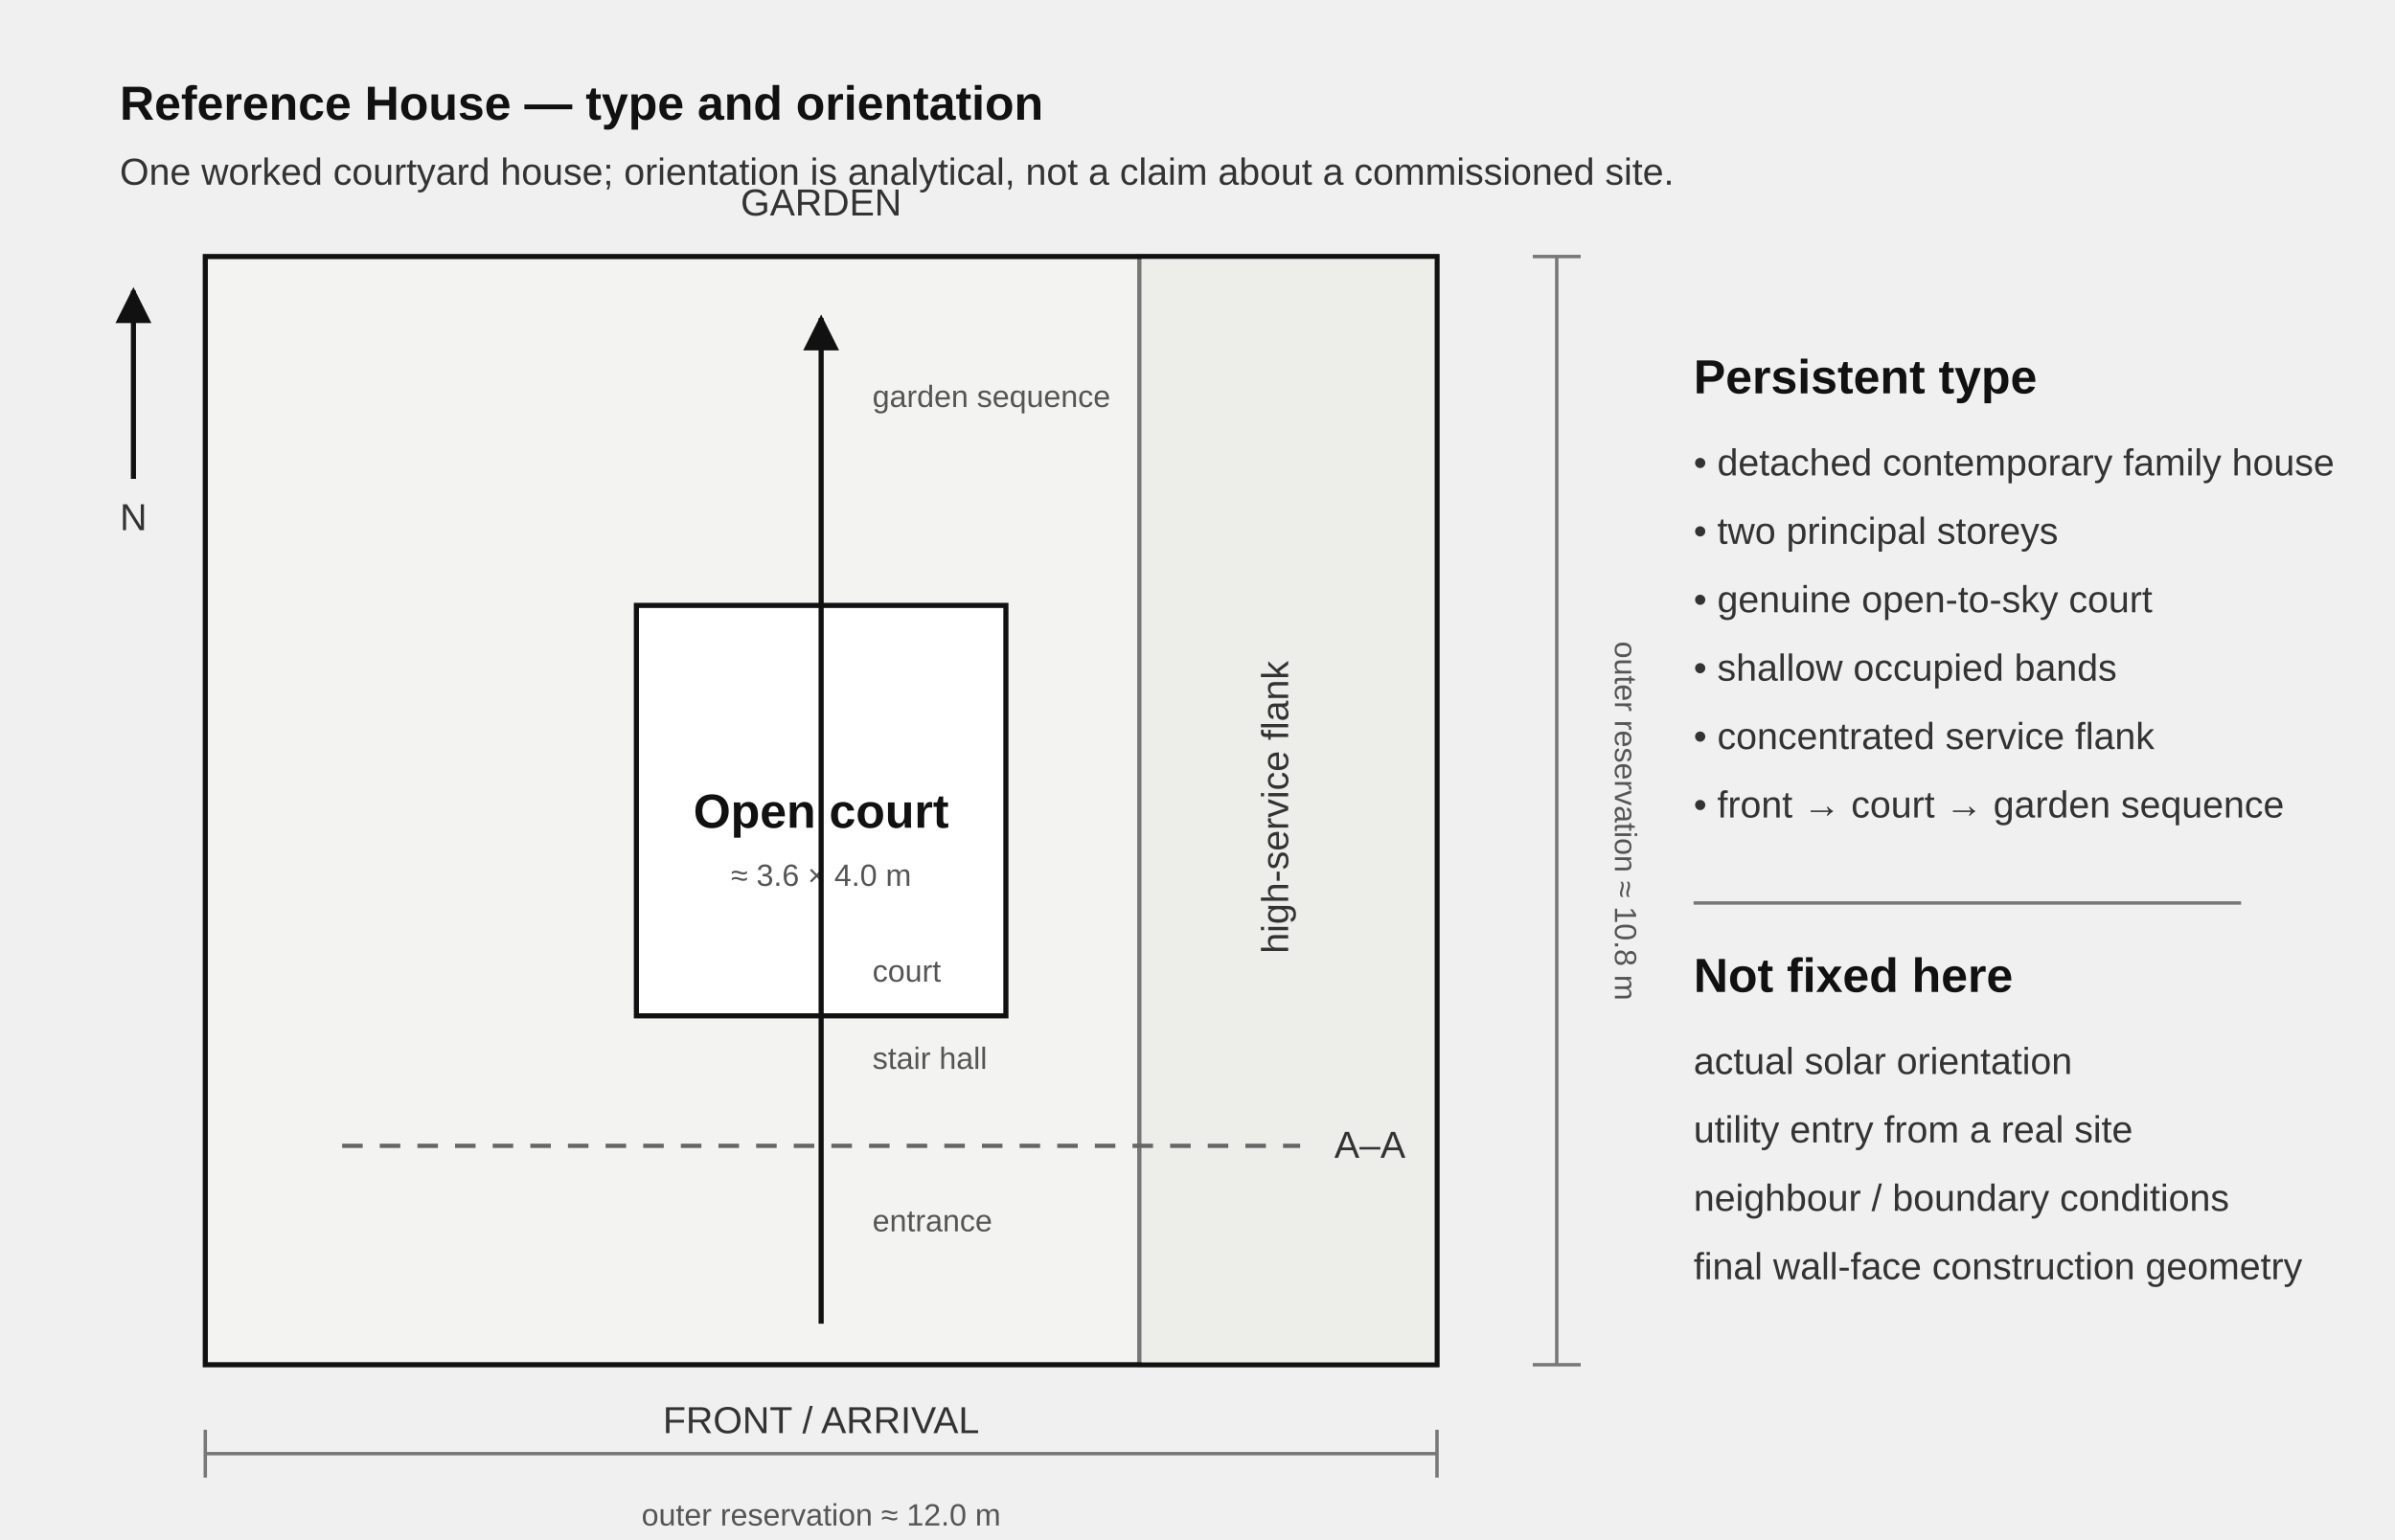
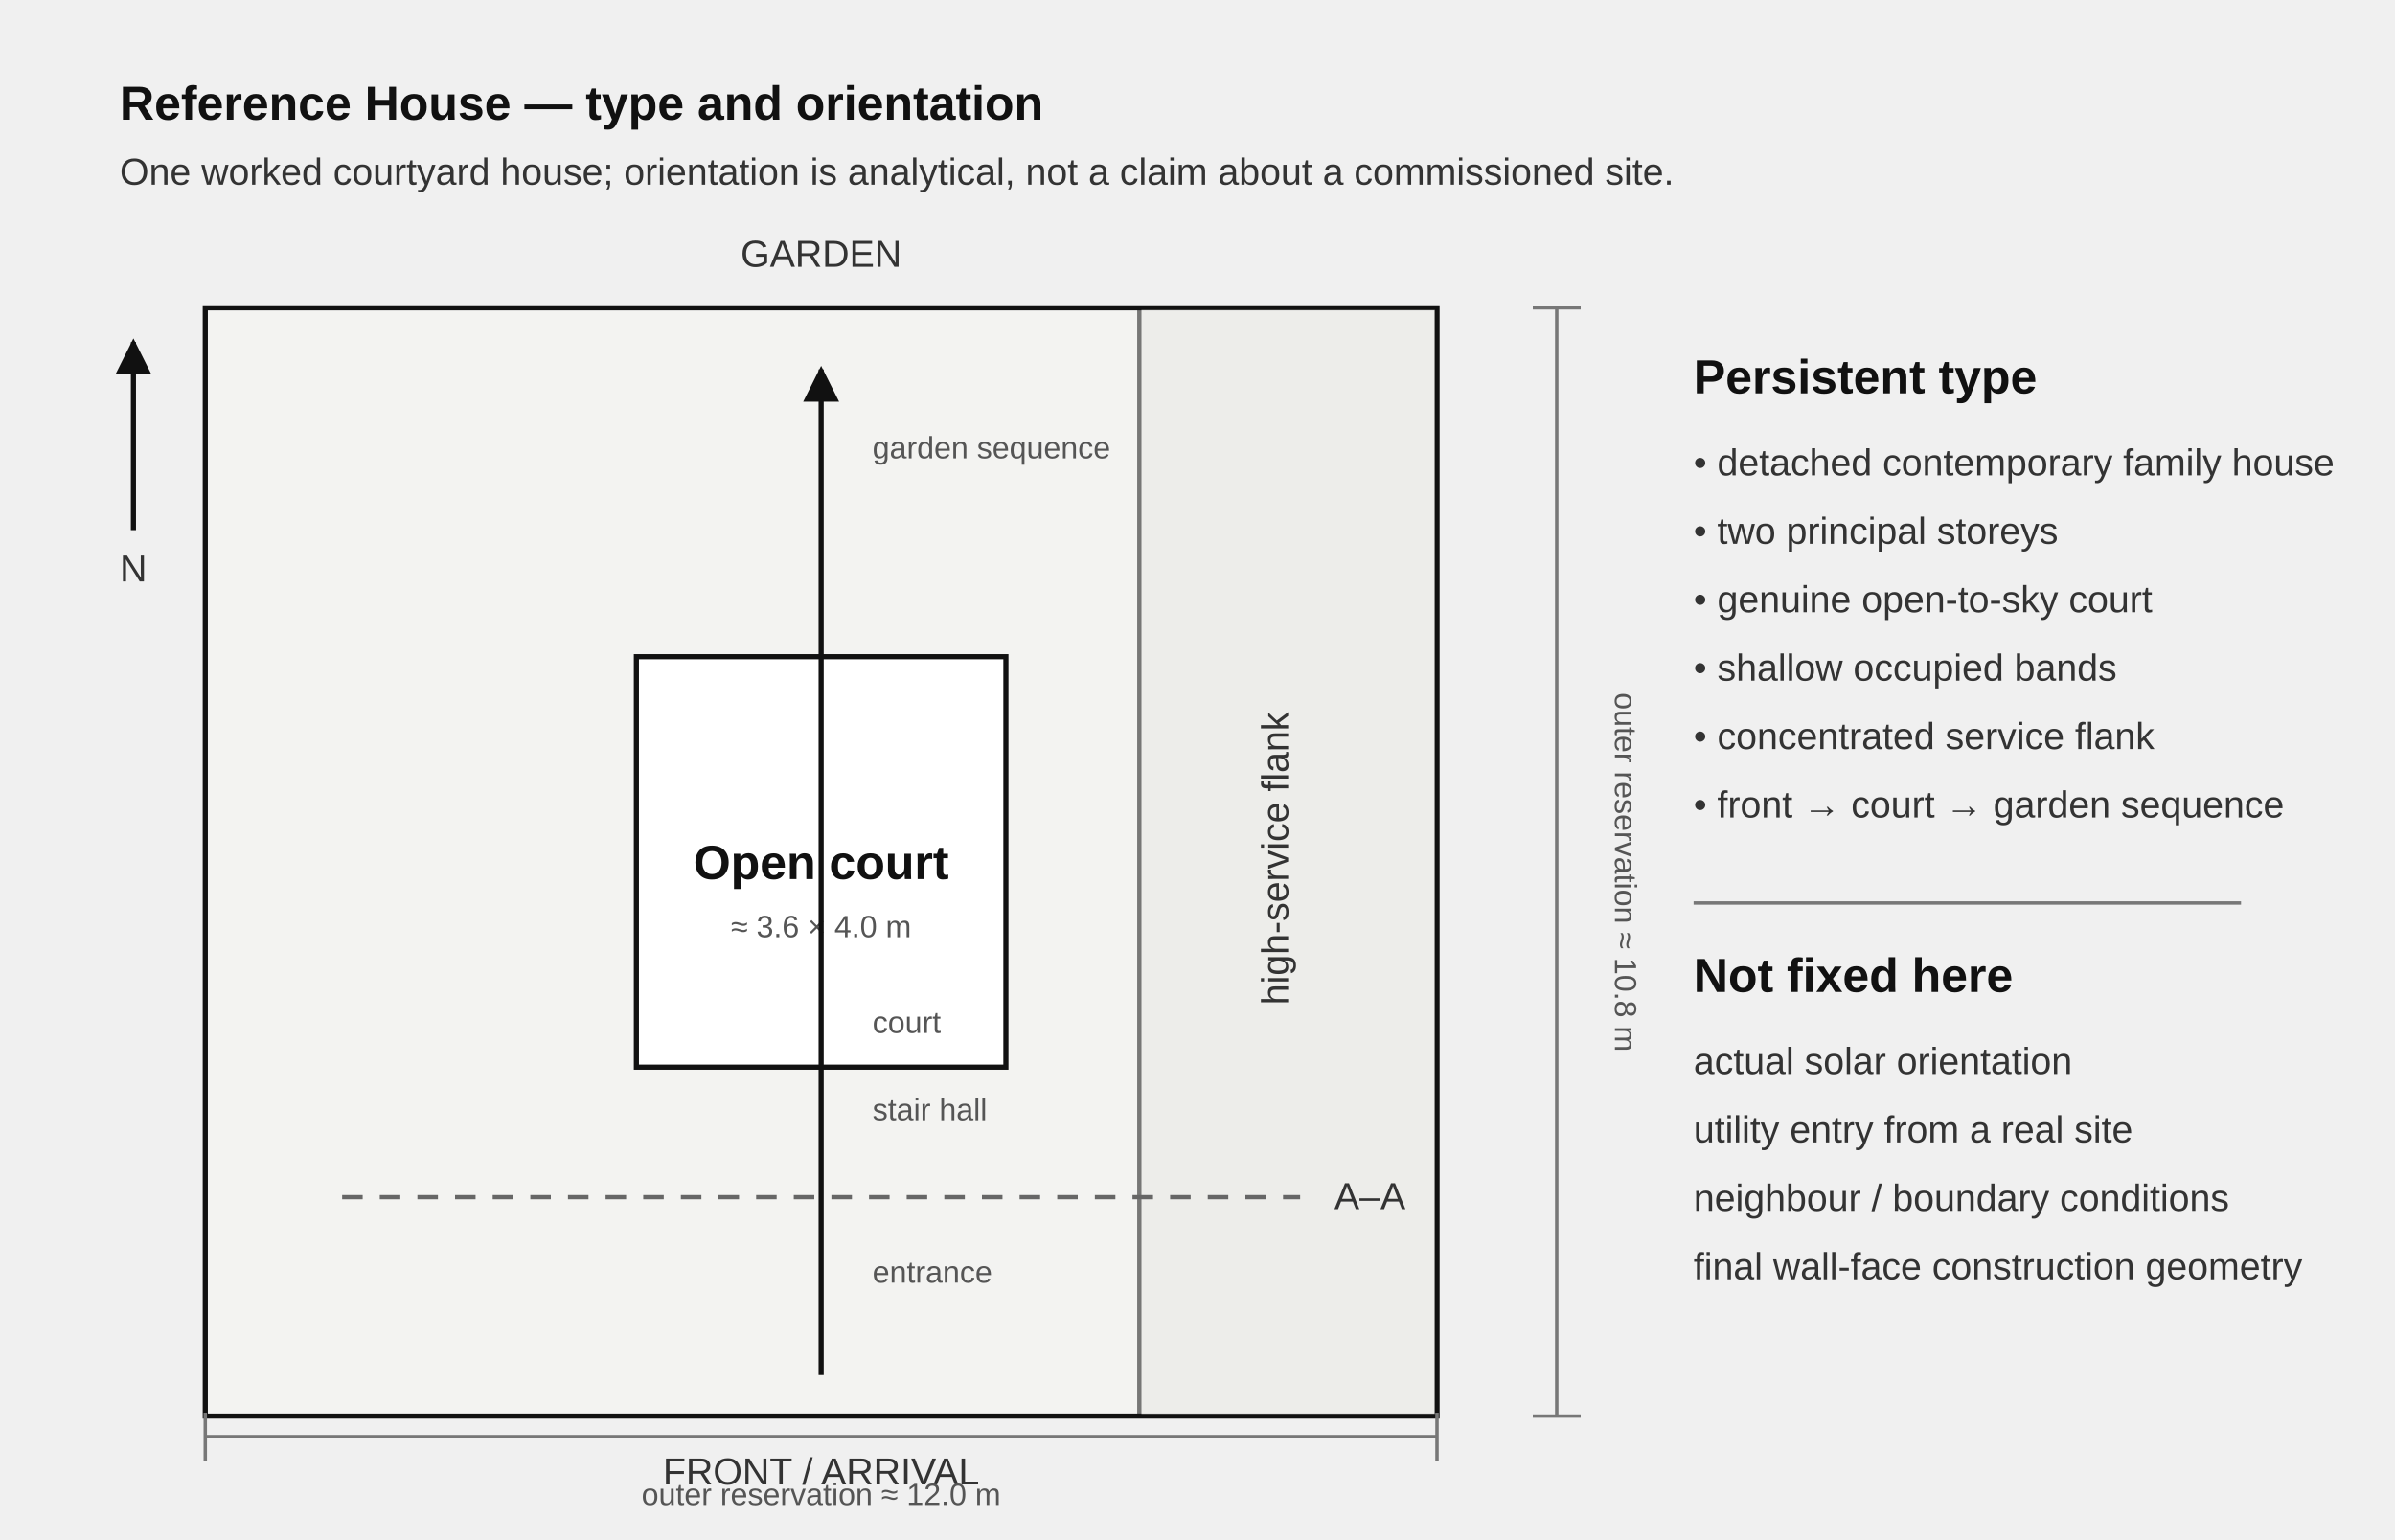
<svg xmlns="http://www.w3.org/2000/svg" viewBox="0 0 1400 900" role="img" aria-labelledby="title desc">
  <defs>
    <marker id="arrow" viewBox="0 0 10 10" refX="9" refY="5" markerWidth="7" markerHeight="7" orient="auto-start-reverse">
      <path d="M0 0 L10 5 L0 10 z" fill="#111" />
    </marker>
    <style>
      .label{font:600 28px Arial,Helvetica,sans-serif;fill:#111}
      .small{font:22px Arial,Helvetica,sans-serif;fill:#333}
      .tiny{font:18px Arial,Helvetica,sans-serif;fill:#555}
      .rule{stroke:#111;stroke-width:3;fill:none}
      .soft{stroke:#777;stroke-width:2;fill:none}
      .dash{stroke:#666;stroke-width:2.5;fill:none;stroke-dasharray:12 10}
      .light{fill:#f3f3f1;stroke:#111;stroke-width:3}
      .court{fill:#fff;stroke:#111;stroke-width:3}
      .service{fill:#e8e8e4;stroke:#111;stroke-width:2.5}
    </style>
  </defs>
  <text x="70" y="70" class="label">Reference House — type and orientation</text>
  <text x="70" y="108" class="small">One worked courtyard house; orientation is analytical, not a claim about a commissioned site.</text>
-   <g transform="translate(120 150)">
+   <g transform="translate(120 180)">
    <rect x="0" y="0" width="720" height="648" class="light" />
    <rect x="252" y="204" width="216" height="240" class="court" />
    <rect x="546" y="0" width="174" height="648" class="service" opacity="0.55" />
    <text x="360" y="334" class="label" text-anchor="middle">Open court</text>
    <text x="360" y="368" class="tiny" text-anchor="middle">≈ 3.6 × 4.0 m</text>
    <text x="633" y="322" class="small" text-anchor="middle" transform="rotate(-90 633 322)">high-service flank</text>
    <text x="360" y="688" class="small" text-anchor="middle">FRONT / ARRIVAL</text>
    <text x="360" y="-24" class="small" text-anchor="middle">GARDEN</text>
    <path d="M360 624 L360 500 L360 444 L360 204 L360 36" class="rule" marker-end="url(#arrow)" />
    <text x="390" y="570" class="tiny">entrance</text>
    <text x="390" y="475" class="tiny">stair hall</text>
    <text x="390" y="424" class="tiny">court</text>
    <text x="390" y="88" class="tiny">garden sequence</text>
    <line x1="80" y1="520" x2="640" y2="520" class="dash" />
    <text x="660" y="527" class="small">A–A</text>
    <line x1="-42" y1="130" x2="-42" y2="20" class="rule" marker-end="url(#arrow)" />
    <text x="-42" y="160" class="small" text-anchor="middle">N</text>
-     <line x1="0" y1="700" x2="720" y2="700" class="soft" />
-     <line x1="0" y1="686" x2="0" y2="714" class="soft" />
-     <line x1="720" y1="686" x2="720" y2="714" class="soft" />
-     <text x="360" y="742" class="tiny" text-anchor="middle">outer reservation ≈ 12.0 m</text>
+     <line x1="0" y1="660" x2="720" y2="660" class="soft" />
+     <line x1="0" y1="646" x2="0" y2="674" class="soft" />
+     <line x1="720" y1="646" x2="720" y2="674" class="soft" />
+     <text x="360" y="700" class="tiny" text-anchor="middle">outer reservation ≈ 12.0 m</text>
    <line x1="790" y1="0" x2="790" y2="648" class="soft" />
    <line x1="776" y1="0" x2="804" y2="0" class="soft" />
    <line x1="776" y1="648" x2="804" y2="648" class="soft" />
    <text x="824" y="330" class="tiny" transform="rotate(90 824 330)" text-anchor="middle">outer reservation ≈ 10.8 m</text>
  </g>
  <g transform="translate(990 230)">
    <text x="0" y="0" class="label">Persistent type</text>
    <text x="0" y="48" class="small">• detached contemporary family house</text>
    <text x="0" y="88" class="small">• two principal storeys</text>
    <text x="0" y="128" class="small">• genuine open-to-sky court</text>
    <text x="0" y="168" class="small">• shallow occupied bands</text>
    <text x="0" y="208" class="small">• concentrated service flank</text>
    <text x="0" y="248" class="small">• front → court → garden sequence</text>
    <line x1="0" y1="298" x2="320" y2="298" class="soft" />
    <text x="0" y="350" class="label">Not fixed here</text>
    <text x="0" y="398" class="small">actual solar orientation</text>
    <text x="0" y="438" class="small">utility entry from a real site</text>
    <text x="0" y="478" class="small">neighbour / boundary conditions</text>
    <text x="0" y="518" class="small">final wall-face construction geometry</text>
  </g>
</svg>
